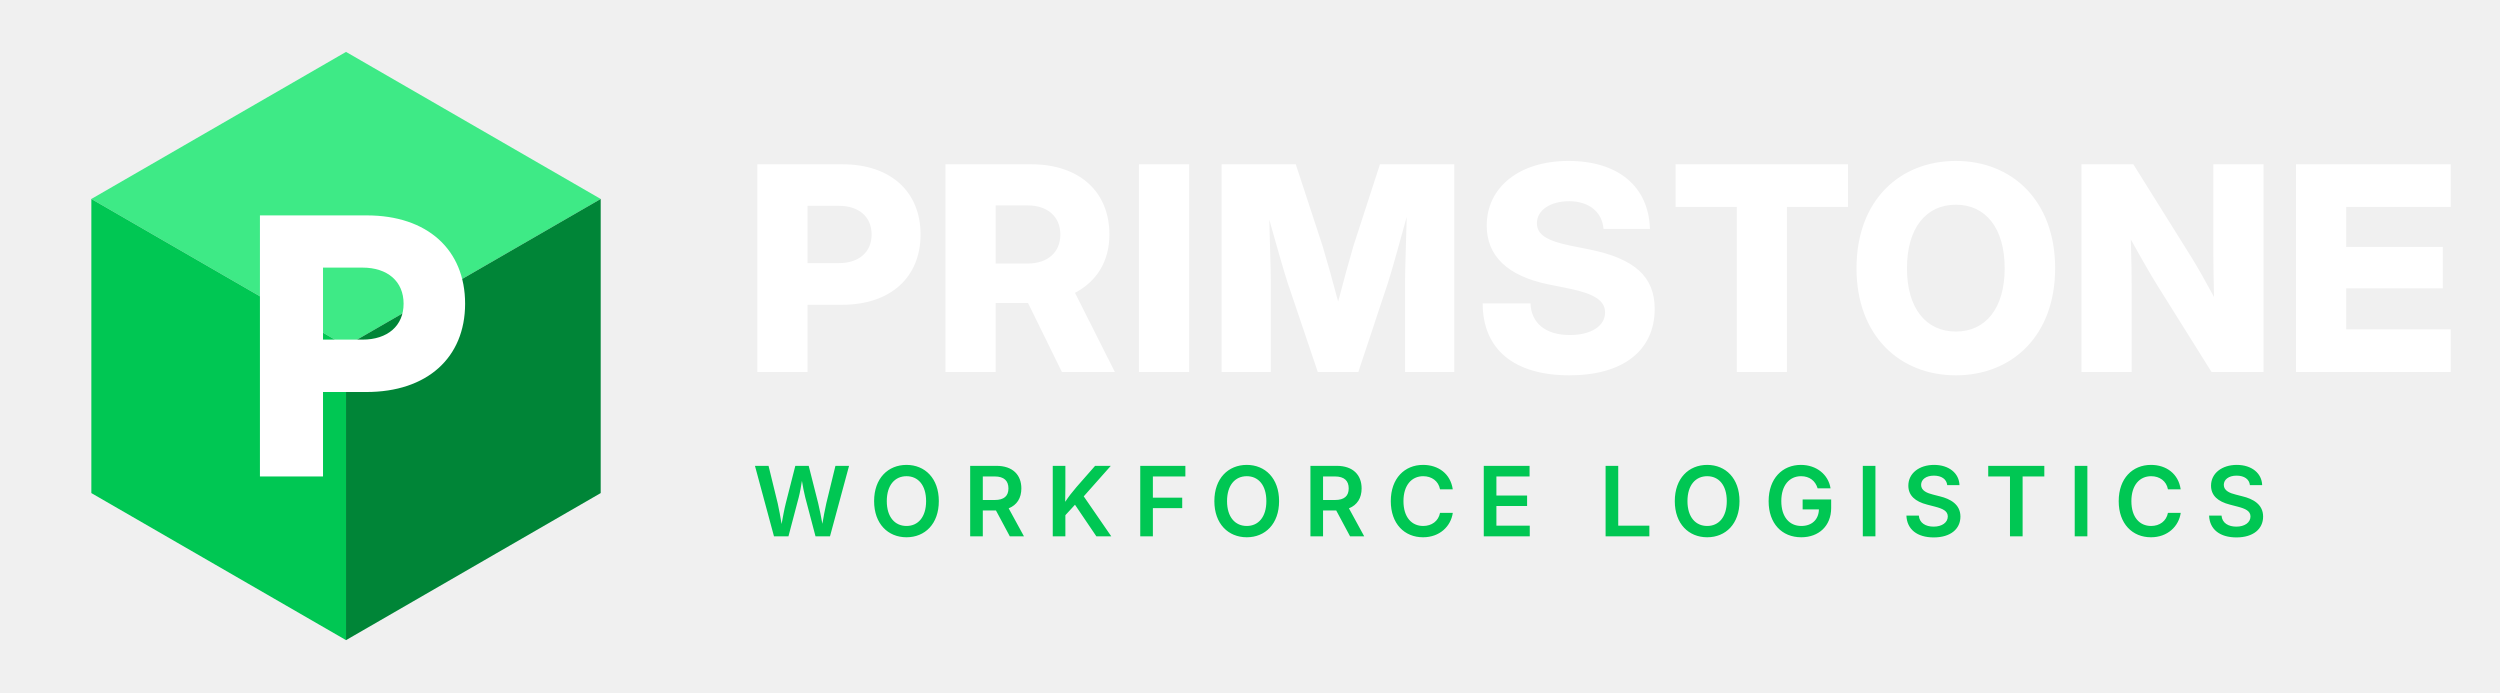
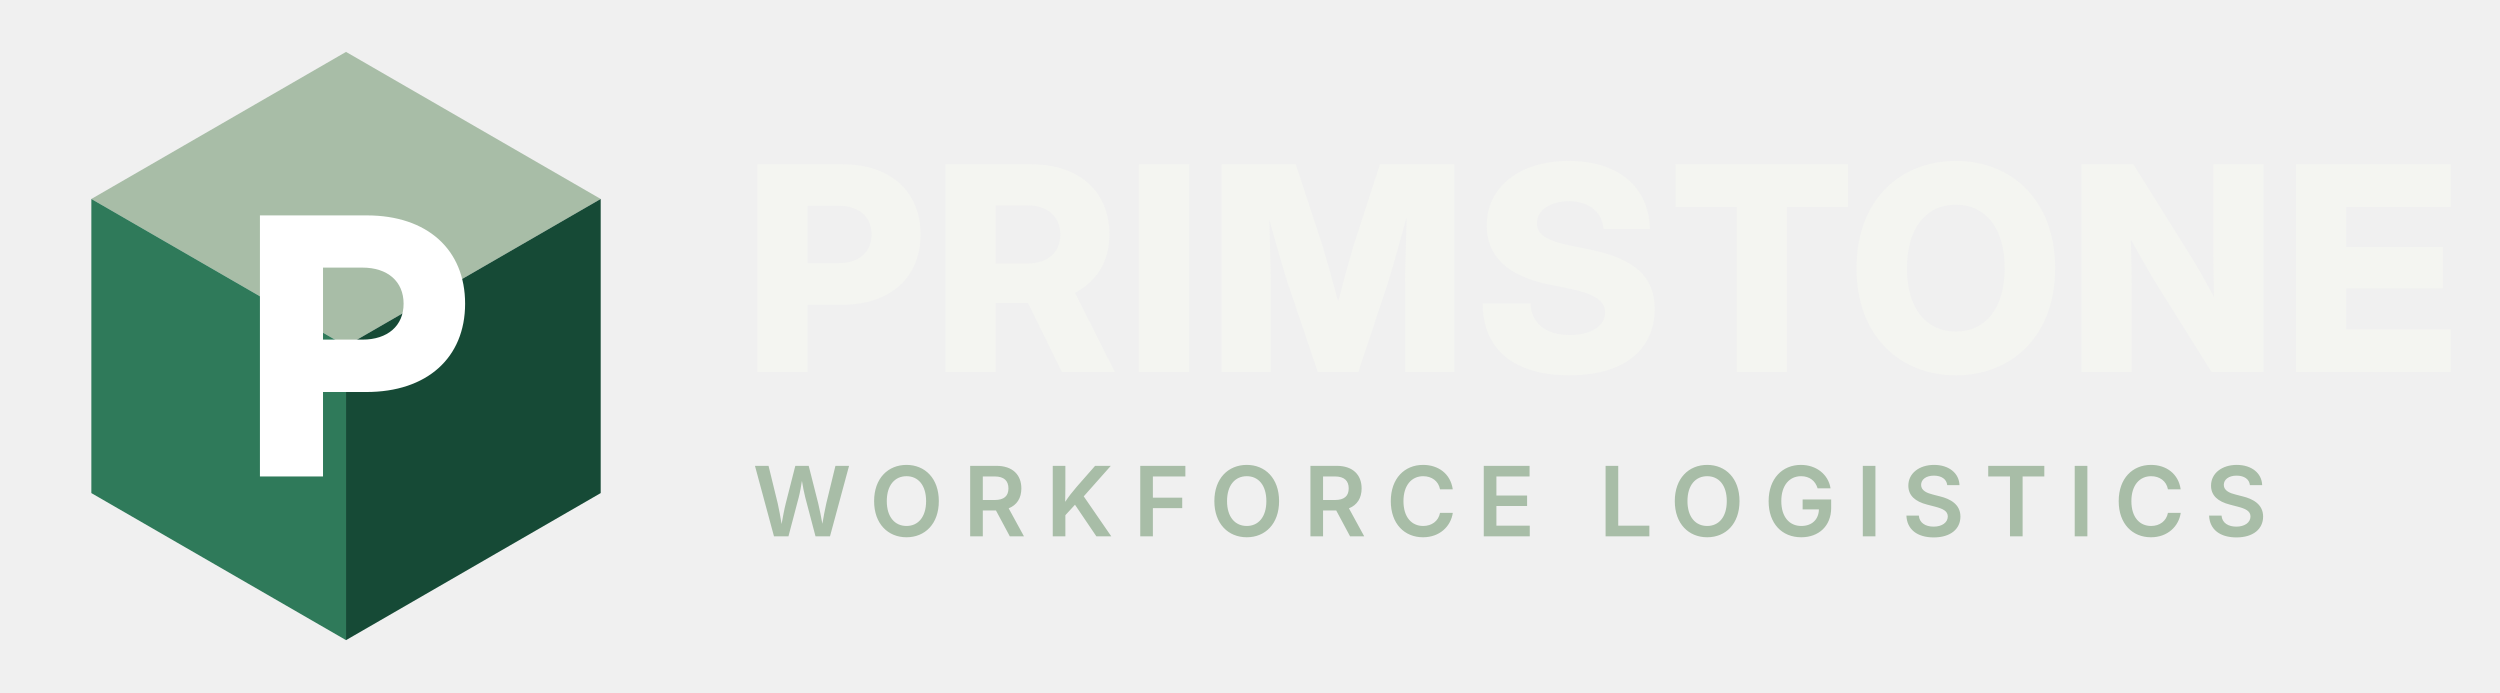
<svg xmlns="http://www.w3.org/2000/svg" viewBox="0 0 289 80" width="289" height="80" role="img" aria-label="Primstone Workforce Logistics">
-   <polygon points="10.56,23.00 40.00,6.00 69.44,23.00 40.00,40.00" fill="#3eea86" />
-   <polygon points="40.00,74.00 10.56,57.00 10.56,23.00 40.00,40.00" fill="#00c753" />
-   <polygon points="69.44,23.00 69.44,57.00 40.00,74.00 40.00,40.00" fill="#008537" />
+   <polygon points="10.56,23.00 40.00,6.00 69.44,23.00 40.00,40.00" fill="#a8bda7" />
+   <polygon points="40.00,74.00 10.56,57.00 10.56,23.00 40.00,40.00" fill="#2f7a5a" />
+   <polygon points="69.44,23.00 69.44,57.00 40.00,74.00 40.00,40.00" fill="#164a36" />
  <path d="M30.048 55.078H37.34V45.316H42.363C49.35 45.316 53.766 41.366 53.766 35.108C53.766 28.849 49.391 24.9 42.403 24.9H30.048ZM37.34 39.26V30.935H41.897C44.813 30.935 46.656 32.535 46.656 35.108C46.656 37.66 44.813 39.26 41.897 39.26Z" fill="#ffffff" />
-   <path d="M87.547 43.0H93.348V35.233H97.344C102.903 35.233 106.416 32.091 106.416 27.112C106.416 22.133 102.935 18.991 97.376 18.991H87.547ZM93.348 30.416V23.793H96.973C99.293 23.793 100.76 25.066 100.76 27.112C100.76 29.143 99.293 30.416 96.973 30.416ZM109.299 43.0H115.1V35.024H118.838L122.754 43.0H128.877L124.268 33.848C126.782 32.542 128.248 30.19 128.248 27.112C128.248 22.133 124.752 18.991 119.193 18.991H109.299ZM115.1 30.464V23.745H118.79C121.126 23.745 122.577 25.066 122.577 27.112C122.577 29.143 121.126 30.464 118.806 30.464ZM137.465 18.991H131.664V43.0H137.465ZM141.218 43.0H146.906V32.607C146.906 31.028 146.793 28.144 146.729 25.388C147.519 28.192 148.324 31.06 148.824 32.607L152.336 43.0H157.025L160.474 32.607C160.989 30.996 161.811 27.982 162.617 25.066C162.552 27.918 162.423 30.963 162.423 32.607V43.0H168.111V18.991H159.523L156.461 28.417C156.01 29.948 155.285 32.591 154.689 34.863C154.093 32.591 153.352 29.948 152.884 28.417L149.791 18.991H141.218ZM181.42 43.387C187.608 43.387 191.282 40.535 191.282 35.701C191.282 31.995 188.977 29.884 183.66 28.82L181.549 28.401C178.81 27.837 177.666 27.112 177.666 25.807C177.666 24.309 179.197 23.261 181.388 23.261C183.676 23.261 185.207 24.486 185.368 26.468H190.734C190.589 21.553 187.06 18.604 181.307 18.604C175.668 18.604 171.865 21.618 171.865 26.081C171.865 29.578 174.266 31.898 178.955 32.865L181.42 33.364C184.305 33.96 185.545 34.75 185.545 36.12C185.545 37.699 183.918 38.73 181.469 38.73C178.697 38.73 177.005 37.376 176.925 35.072H171.398C171.398 40.374 175.023 43.387 181.42 43.387ZM193.698 23.922H200.772V43.0H206.572V23.922H213.63V18.991H193.698ZM226.101 43.387C232.579 43.387 237.574 38.827 237.574 31.012C237.574 23.181 232.579 18.604 226.101 18.604C219.591 18.604 214.612 23.181 214.612 31.012C214.612 38.794 219.591 43.387 226.101 43.387ZM226.101 38.327C222.653 38.327 220.445 35.652 220.445 31.012C220.445 26.355 222.653 23.664 226.101 23.664C229.533 23.664 231.741 26.355 231.741 31.012C231.741 35.652 229.533 38.327 226.101 38.327ZM240.619 43.0H246.419V32.994C246.419 31.995 246.403 30.013 246.323 27.676C247.563 29.932 248.707 31.898 249.4 33.01L255.652 43.0H261.662V18.991H255.862V29.4C255.862 30.48 255.894 32.43 255.942 34.331C255.008 32.607 253.993 30.802 253.429 29.9L246.613 18.991H240.619ZM265.416 43.0H283.302V38.069H271.217V33.332H282.384V28.546H271.217V23.922H283.302V18.991H265.416Z" fill="#ffffff" />
-   <path d="M89.472 62.0H91.145L92.332 57.499C92.491 56.892 92.595 56.258 92.704 55.585C92.824 56.285 92.939 56.93 93.087 57.499L94.273 62.0H95.947L98.151 53.852H96.576L95.52 58.188C95.351 58.921 95.203 59.752 95.066 60.551C94.919 59.752 94.766 58.921 94.585 58.188L93.486 53.852H91.938L90.834 58.188C90.648 58.927 90.5 59.769 90.352 60.578C90.216 59.769 90.073 58.927 89.904 58.188L88.843 53.852H87.273ZM104.793 62.109C106.926 62.109 108.528 60.562 108.528 57.931C108.528 55.295 106.926 53.742 104.793 53.742C102.655 53.742 101.047 55.295 101.047 57.931C101.047 60.556 102.655 62.109 104.793 62.109ZM104.793 60.802C103.459 60.802 102.513 59.785 102.513 57.931C102.513 56.066 103.459 55.049 104.793 55.049C106.117 55.049 107.057 56.061 107.057 57.931C107.057 59.791 106.117 60.802 104.793 60.802ZM112.152 62.0H113.612V59.009H115.132L116.735 62.0H118.37L116.603 58.763C117.566 58.38 118.069 57.565 118.069 56.46C118.069 54.907 117.074 53.852 115.198 53.852H112.152ZM113.612 57.8V55.077H114.974C116.084 55.077 116.576 55.591 116.576 56.46C116.576 57.324 116.084 57.8 114.985 57.8ZM121.698 62.0H123.158V59.555L124.268 58.347L126.74 62.0H128.463L125.28 57.379L128.408 53.852H126.593L124.454 56.291C123.918 56.914 123.519 57.428 123.136 58.013L123.158 56.269V53.852H121.698ZM131.813 62.0H133.273V58.741H136.664V57.527H133.273V55.082H137.03V53.852H131.813ZM144.127 62.109C146.259 62.109 147.862 60.562 147.862 57.931C147.862 55.295 146.259 53.742 144.127 53.742C141.988 53.742 140.38 55.295 140.38 57.931C140.38 60.556 141.988 62.109 144.127 62.109ZM144.127 60.802C142.792 60.802 141.846 59.785 141.846 57.931C141.846 56.066 142.792 55.049 144.127 55.049C145.45 55.049 146.391 56.061 146.391 57.931C146.391 59.791 145.45 60.802 144.127 60.802ZM151.485 62.0H152.945V59.009H154.466L156.068 62.0H157.703L155.937 58.763C156.899 58.38 157.403 57.565 157.403 56.46C157.403 54.907 156.407 53.852 154.531 53.852H151.485ZM152.945 57.8V55.077H154.307C155.417 55.077 155.91 55.591 155.91 56.46C155.91 57.324 155.417 57.8 154.318 57.8ZM164.504 62.109C166.429 62.109 167.72 60.846 167.944 59.288H166.468C166.282 60.25 165.494 60.802 164.521 60.802C163.197 60.802 162.24 59.802 162.24 57.931C162.24 56.083 163.192 55.049 164.526 55.049C165.5 55.049 166.287 55.602 166.468 56.564H167.939C167.682 54.781 166.293 53.742 164.504 53.742C162.377 53.742 160.775 55.295 160.775 57.931C160.775 60.556 162.36 62.109 164.504 62.109ZM171.524 62.0H176.84V60.77H172.984V58.495H176.533V57.28H172.984V55.082H176.818V53.852H171.524ZM185.607 62.0H190.666V60.77H187.067V53.852H185.607ZM197.352 62.109C199.485 62.109 201.087 60.562 201.087 57.931C201.087 55.295 199.485 53.742 197.352 53.742C195.213 53.742 193.606 55.295 193.606 57.931C193.606 60.556 195.213 62.109 197.352 62.109ZM197.352 60.802C196.017 60.802 195.071 59.785 195.071 57.931C195.071 56.066 196.017 55.049 197.352 55.049C198.675 55.049 199.616 56.061 199.616 57.931C199.616 59.791 198.675 60.802 197.352 60.802ZM208.227 62.109C210.239 62.109 211.683 60.813 211.683 58.719V57.74H208.385V58.888H210.267C210.239 60.059 209.457 60.802 208.232 60.802C206.86 60.802 205.919 59.769 205.919 57.926C205.919 56.077 206.882 55.049 208.2 55.049C209.189 55.049 209.857 55.585 210.119 56.455H211.612C211.36 54.852 209.977 53.742 208.183 53.742C206.05 53.742 204.453 55.312 204.453 57.937C204.453 60.513 205.979 62.109 208.227 62.109ZM216.8 53.852H215.34V62.0H216.8ZM223.54 62.126C225.487 62.126 226.625 61.147 226.625 59.714C226.625 58.292 225.438 57.663 224.23 57.373L223.469 57.177C222.808 57.013 222.08 56.739 222.08 56.055C222.08 55.438 222.638 54.984 223.557 54.984C224.437 54.984 225.028 55.388 225.099 56.083H226.515C226.477 54.721 225.318 53.742 223.579 53.742C221.872 53.742 220.604 54.705 220.604 56.143C220.604 57.291 221.408 57.98 222.769 58.33L223.694 58.571C224.574 58.801 225.165 59.069 225.165 59.703C225.165 60.403 224.492 60.879 223.53 60.879C222.611 60.879 221.883 60.463 221.818 59.605H220.38C220.445 61.212 221.643 62.126 223.54 62.126ZM229.838 55.082H232.354V62.0H233.814V55.082H236.324V53.852H229.838ZM241.299 53.852H239.838V62.0H241.299ZM248.652 62.109C250.577 62.109 251.867 60.846 252.092 59.288H250.615C250.429 60.25 249.642 60.802 248.668 60.802C247.345 60.802 246.388 59.802 246.388 57.931C246.388 56.083 247.339 55.049 248.674 55.049C249.647 55.049 250.435 55.602 250.615 56.564H252.086C251.829 54.781 250.44 53.742 248.652 53.742C246.525 53.742 244.922 55.295 244.922 57.931C244.922 60.556 246.508 62.109 248.652 62.109ZM258.532 62.126C260.479 62.126 261.616 61.147 261.616 59.714C261.616 58.292 260.429 57.663 259.221 57.373L258.461 57.177C257.799 57.013 257.072 56.739 257.072 56.055C257.072 55.438 257.629 54.984 258.548 54.984C259.429 54.984 260.019 55.388 260.09 56.083H261.507C261.468 54.721 260.309 53.742 258.57 53.742C256.864 53.742 255.595 54.705 255.595 56.143C255.595 57.291 256.399 57.98 257.761 58.33L258.685 58.571C259.565 58.801 260.156 59.069 260.156 59.703C260.156 60.403 259.483 60.879 258.521 60.879C257.602 60.879 256.875 60.463 256.809 59.605H255.371C255.436 61.212 256.634 62.126 258.532 62.126Z" fill="#00c753" />
+   <path d="M87.547 43.0H93.348V35.233H97.344C102.903 35.233 106.416 32.091 106.416 27.112C106.416 22.133 102.935 18.991 97.376 18.991H87.547ZM93.348 30.416V23.793H96.973C99.293 23.793 100.76 25.066 100.76 27.112C100.76 29.143 99.293 30.416 96.973 30.416ZM109.299 43.0H115.1V35.024H118.838L122.754 43.0H128.877L124.268 33.848C126.782 32.542 128.248 30.19 128.248 27.112C128.248 22.133 124.752 18.991 119.193 18.991H109.299ZM115.1 30.464V23.745H118.79C121.126 23.745 122.577 25.066 122.577 27.112C122.577 29.143 121.126 30.464 118.806 30.464ZM137.465 18.991H131.664V43.0H137.465ZM141.218 43.0H146.906V32.607C146.906 31.028 146.793 28.144 146.729 25.388C147.519 28.192 148.324 31.06 148.824 32.607L152.336 43.0H157.025L160.474 32.607C160.989 30.996 161.811 27.982 162.617 25.066C162.552 27.918 162.423 30.963 162.423 32.607V43.0H168.111V18.991H159.523L156.461 28.417C156.01 29.948 155.285 32.591 154.689 34.863C154.093 32.591 153.352 29.948 152.884 28.417L149.791 18.991H141.218ZM181.42 43.387C187.608 43.387 191.282 40.535 191.282 35.701C191.282 31.995 188.977 29.884 183.66 28.82L181.549 28.401C178.81 27.837 177.666 27.112 177.666 25.807C177.666 24.309 179.197 23.261 181.388 23.261C183.676 23.261 185.207 24.486 185.368 26.468H190.734C190.589 21.553 187.06 18.604 181.307 18.604C175.668 18.604 171.865 21.618 171.865 26.081C171.865 29.578 174.266 31.898 178.955 32.865L181.42 33.364C184.305 33.96 185.545 34.75 185.545 36.12C185.545 37.699 183.918 38.73 181.469 38.73C178.697 38.73 177.005 37.376 176.925 35.072H171.398C171.398 40.374 175.023 43.387 181.42 43.387ZM193.698 23.922H200.772V43.0H206.572V23.922H213.63V18.991H193.698ZM226.101 43.387C232.579 43.387 237.574 38.827 237.574 31.012C237.574 23.181 232.579 18.604 226.101 18.604C219.591 18.604 214.612 23.181 214.612 31.012C214.612 38.794 219.591 43.387 226.101 43.387ZM226.101 38.327C222.653 38.327 220.445 35.652 220.445 31.012C220.445 26.355 222.653 23.664 226.101 23.664C229.533 23.664 231.741 26.355 231.741 31.012C231.741 35.652 229.533 38.327 226.101 38.327ZM240.619 43.0H246.419V32.994C246.419 31.995 246.403 30.013 246.323 27.676C247.563 29.932 248.707 31.898 249.4 33.01L255.652 43.0H261.662V18.991H255.862V29.4C255.862 30.48 255.894 32.43 255.942 34.331C255.008 32.607 253.993 30.802 253.429 29.9L246.613 18.991H240.619ZM265.416 43.0H283.302V38.069H271.217V33.332H282.384V28.546H271.217V23.922H283.302V18.991H265.416Z" fill="#f4f5f1" />
+   <path d="M89.472 62.0H91.145L92.332 57.499C92.491 56.892 92.595 56.258 92.704 55.585C92.824 56.285 92.939 56.93 93.087 57.499L94.273 62.0H95.947L98.151 53.852H96.576L95.52 58.188C95.351 58.921 95.203 59.752 95.066 60.551C94.919 59.752 94.766 58.921 94.585 58.188L93.486 53.852H91.938L90.834 58.188C90.648 58.927 90.5 59.769 90.352 60.578C90.216 59.769 90.073 58.927 89.904 58.188L88.843 53.852H87.273ZM104.793 62.109C106.926 62.109 108.528 60.562 108.528 57.931C108.528 55.295 106.926 53.742 104.793 53.742C102.655 53.742 101.047 55.295 101.047 57.931C101.047 60.556 102.655 62.109 104.793 62.109ZM104.793 60.802C103.459 60.802 102.513 59.785 102.513 57.931C102.513 56.066 103.459 55.049 104.793 55.049C106.117 55.049 107.057 56.061 107.057 57.931C107.057 59.791 106.117 60.802 104.793 60.802ZM112.152 62.0H113.612V59.009H115.132L116.735 62.0H118.37L116.603 58.763C117.566 58.38 118.069 57.565 118.069 56.46C118.069 54.907 117.074 53.852 115.198 53.852H112.152ZM113.612 57.8V55.077H114.974C116.084 55.077 116.576 55.591 116.576 56.46C116.576 57.324 116.084 57.8 114.985 57.8ZM121.698 62.0H123.158V59.555L124.268 58.347L126.74 62.0H128.463L125.28 57.379L128.408 53.852H126.593L124.454 56.291C123.918 56.914 123.519 57.428 123.136 58.013L123.158 56.269V53.852H121.698ZM131.813 62.0H133.273V58.741H136.664V57.527H133.273V55.082H137.03V53.852H131.813ZM144.127 62.109C146.259 62.109 147.862 60.562 147.862 57.931C147.862 55.295 146.259 53.742 144.127 53.742C141.988 53.742 140.38 55.295 140.38 57.931C140.38 60.556 141.988 62.109 144.127 62.109ZM144.127 60.802C142.792 60.802 141.846 59.785 141.846 57.931C141.846 56.066 142.792 55.049 144.127 55.049C145.45 55.049 146.391 56.061 146.391 57.931C146.391 59.791 145.45 60.802 144.127 60.802ZM151.485 62.0H152.945V59.009H154.466L156.068 62.0H157.703L155.937 58.763C156.899 58.38 157.403 57.565 157.403 56.46C157.403 54.907 156.407 53.852 154.531 53.852H151.485ZM152.945 57.8V55.077H154.307C155.417 55.077 155.91 55.591 155.91 56.46C155.91 57.324 155.417 57.8 154.318 57.8ZM164.504 62.109C166.429 62.109 167.72 60.846 167.944 59.288H166.468C166.282 60.25 165.494 60.802 164.521 60.802C163.197 60.802 162.24 59.802 162.24 57.931C162.24 56.083 163.192 55.049 164.526 55.049C165.5 55.049 166.287 55.602 166.468 56.564H167.939C167.682 54.781 166.293 53.742 164.504 53.742C162.377 53.742 160.775 55.295 160.775 57.931C160.775 60.556 162.36 62.109 164.504 62.109ZM171.524 62.0H176.84V60.77H172.984V58.495H176.533V57.28H172.984V55.082H176.818V53.852H171.524ZM185.607 62.0H190.666V60.77H187.067V53.852H185.607ZM197.352 62.109C199.485 62.109 201.087 60.562 201.087 57.931C201.087 55.295 199.485 53.742 197.352 53.742C195.213 53.742 193.606 55.295 193.606 57.931C193.606 60.556 195.213 62.109 197.352 62.109ZM197.352 60.802C196.017 60.802 195.071 59.785 195.071 57.931C195.071 56.066 196.017 55.049 197.352 55.049C198.675 55.049 199.616 56.061 199.616 57.931C199.616 59.791 198.675 60.802 197.352 60.802ZM208.227 62.109C210.239 62.109 211.683 60.813 211.683 58.719V57.74H208.385V58.888H210.267C210.239 60.059 209.457 60.802 208.232 60.802C206.86 60.802 205.919 59.769 205.919 57.926C205.919 56.077 206.882 55.049 208.2 55.049C209.189 55.049 209.857 55.585 210.119 56.455H211.612C211.36 54.852 209.977 53.742 208.183 53.742C206.05 53.742 204.453 55.312 204.453 57.937C204.453 60.513 205.979 62.109 208.227 62.109ZM216.8 53.852H215.34V62.0H216.8ZM223.54 62.126C225.487 62.126 226.625 61.147 226.625 59.714C226.625 58.292 225.438 57.663 224.23 57.373L223.469 57.177C222.808 57.013 222.08 56.739 222.08 56.055C222.08 55.438 222.638 54.984 223.557 54.984C224.437 54.984 225.028 55.388 225.099 56.083H226.515C226.477 54.721 225.318 53.742 223.579 53.742C221.872 53.742 220.604 54.705 220.604 56.143C220.604 57.291 221.408 57.98 222.769 58.33L223.694 58.571C224.574 58.801 225.165 59.069 225.165 59.703C225.165 60.403 224.492 60.879 223.53 60.879C222.611 60.879 221.883 60.463 221.818 59.605H220.38C220.445 61.212 221.643 62.126 223.54 62.126ZM229.838 55.082H232.354V62.0H233.814V55.082H236.324V53.852H229.838ZM241.299 53.852H239.838V62.0H241.299ZM248.652 62.109C250.577 62.109 251.867 60.846 252.092 59.288H250.615C250.429 60.25 249.642 60.802 248.668 60.802C247.345 60.802 246.388 59.802 246.388 57.931C246.388 56.083 247.339 55.049 248.674 55.049C249.647 55.049 250.435 55.602 250.615 56.564H252.086C251.829 54.781 250.44 53.742 248.652 53.742C246.525 53.742 244.922 55.295 244.922 57.931C244.922 60.556 246.508 62.109 248.652 62.109ZM258.532 62.126C260.479 62.126 261.616 61.147 261.616 59.714C261.616 58.292 260.429 57.663 259.221 57.373L258.461 57.177C257.799 57.013 257.072 56.739 257.072 56.055C257.072 55.438 257.629 54.984 258.548 54.984C259.429 54.984 260.019 55.388 260.09 56.083H261.507C261.468 54.721 260.309 53.742 258.57 53.742C256.864 53.742 255.595 54.705 255.595 56.143C255.595 57.291 256.399 57.98 257.761 58.33L258.685 58.571C259.565 58.801 260.156 59.069 260.156 59.703C260.156 60.403 259.483 60.879 258.521 60.879C257.602 60.879 256.875 60.463 256.809 59.605H255.371C255.436 61.212 256.634 62.126 258.532 62.126Z" fill="#a8bda7" />
</svg>
